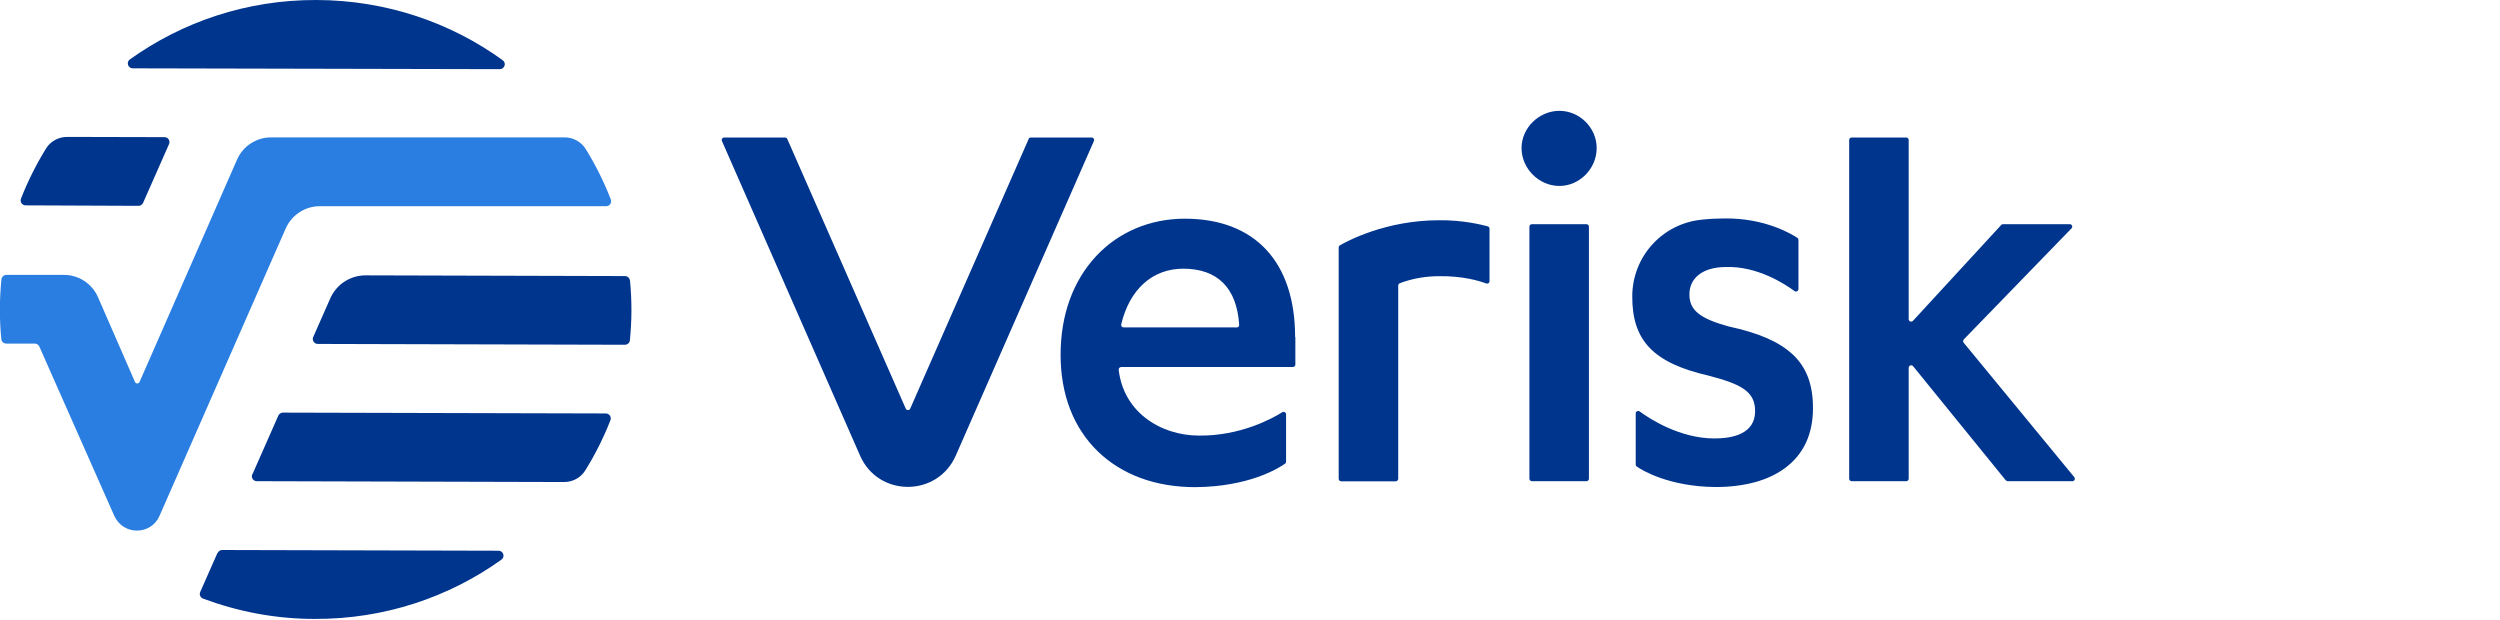
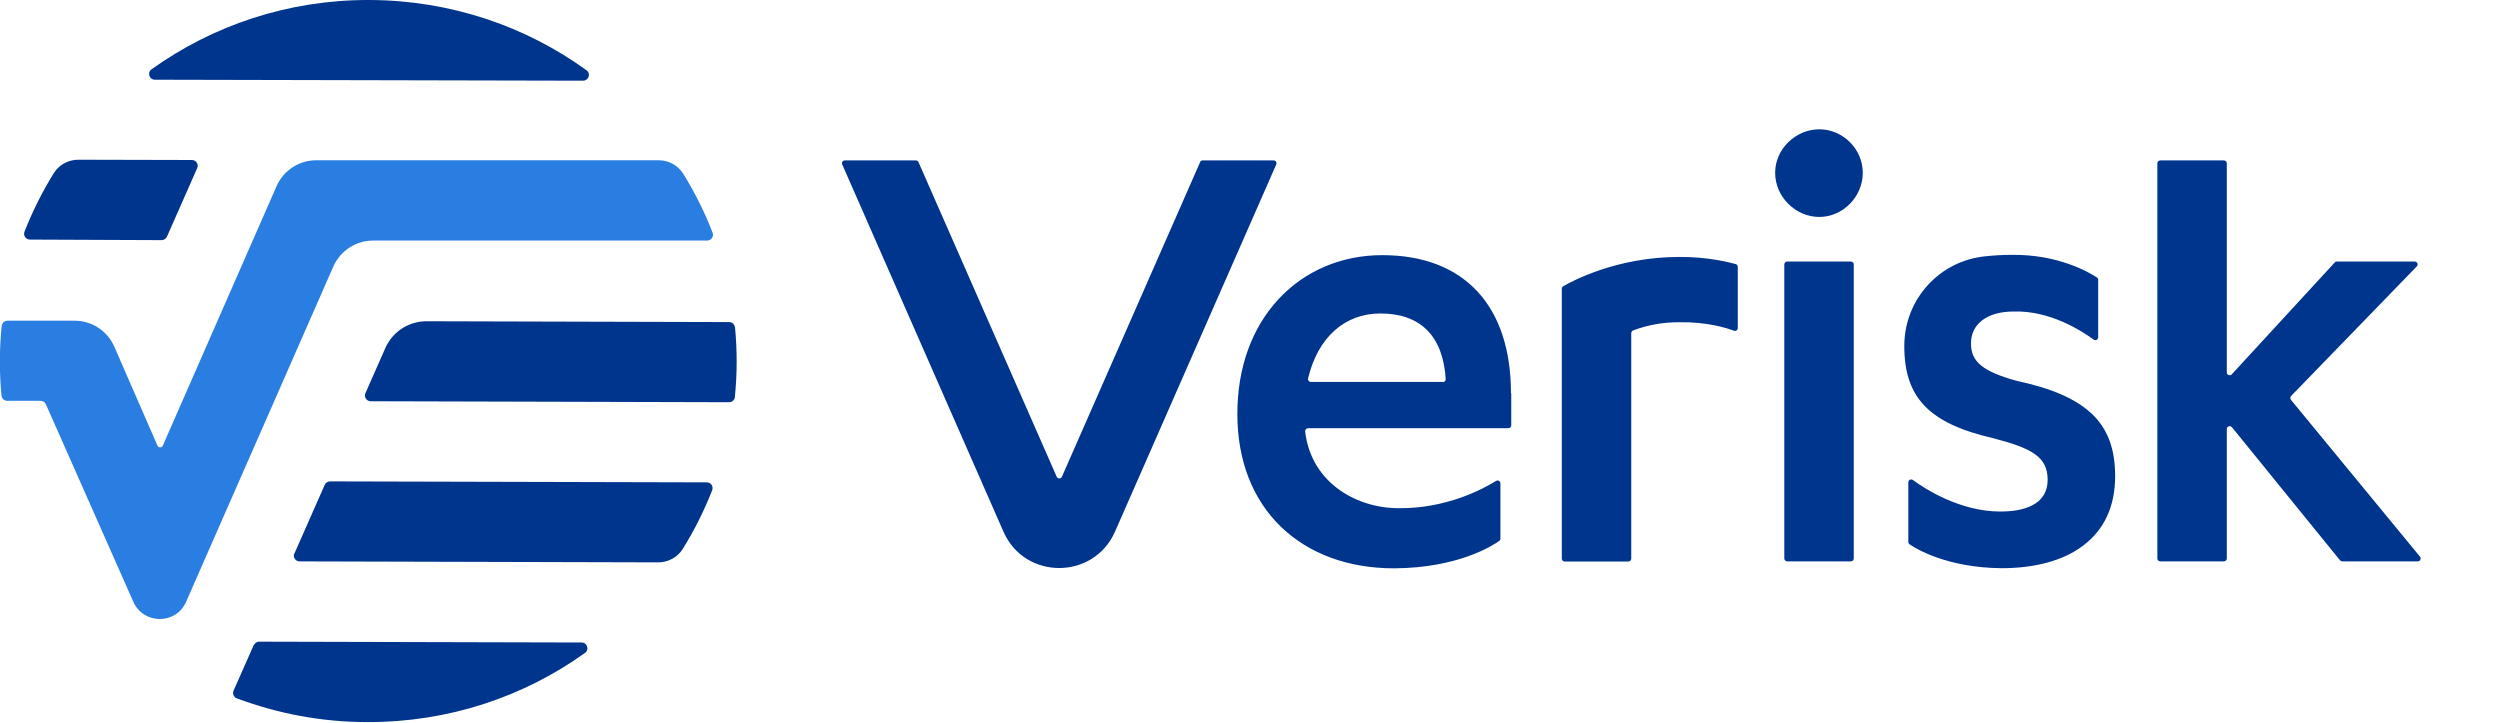
- <svg xmlns="http://www.w3.org/2000/svg" id="Layer_1" data-name="Layer 1" width="210" height="52" version="1.1" viewBox="0 0 210 52">
+ <svg xmlns="http://www.w3.org/2000/svg" id="Layer_1" data-name="Layer 1" width="180" height="52" version="1.1" viewBox="0 0 180 52">
  <defs>
    <style>
      .cls-1 {
        fill: #00358e;
      }

      .cls-1, .cls-2 {
        stroke-width: 0px;
      }

      .cls-2 {
        fill: #2a7de1;
      }
    </style>
  </defs>
  <path class="cls-1" d="M124.97,19.01c.09.03.15.11.15.2v4.41c0,.15-.14.24-.28.19-.56-.21-1.96-.64-3.93-.61-1.17,0-2.26.19-3.32.59-.08.03-.14.11-.14.2v16.23c0,.11-.09.21-.21.21h-4.58c-.11,0-.21-.09-.21-.21v-19.43c0-.07.04-.14.1-.18.61-.35,3.84-2.11,8.35-2.11,1.99-.02,3.58.38,4.06.51ZM108.81,28.3v2.32c0,.11-.09.21-.21.21h-14.42c-.12,0-.22.11-.21.23.19,1.64.96,3.04,2.24,4.04,1.23.96,2.83,1.49,4.52,1.49,3.45.03,6.1-1.41,6.98-1.96.14-.09.32.01.32.18v3.97c0,.07-.03.13-.09.17-.48.34-2.96,1.94-7.55,1.97-3.32,0-6.14-1.04-8.17-3-2.05-1.99-3.13-4.79-3.13-8.11,0-3.33,1.03-6.19,2.98-8.29,1.89-2.03,4.54-3.15,7.45-3.15,5.89,0,9.27,3.63,9.27,9.95ZM103.88,27.51c.12,0,.22-.1.21-.22-.19-3.09-1.81-4.72-4.7-4.72-2.59,0-4.51,1.74-5.21,4.68-.03.13.07.25.2.25h9.5ZM150.58,29.77c-1.12-1.05-2.82-1.8-5.38-2.35-2.43-.67-3.29-1.37-3.29-2.69,0-1.42,1.18-2.3,3.07-2.3,2.62-.09,4.93,1.41,5.76,2.02.14.1.33,0,.33-.17v-4.13c0-.07-.03-.13-.09-.17-.47-.31-2.72-1.68-6.14-1.63-.59,0-1.22.03-1.87.1-3.32.32-5.84,3.08-5.86,6.42-.02,3.75,1.78,5.62,6.4,6.68,2.71.71,3.92,1.31,3.92,2.98,0,1.9-1.85,2.3-3.41,2.3-2.9,0-5.42-1.63-6.29-2.27-.14-.1-.33,0-.33.17v4.29c0,.07.03.13.09.17.46.32,2.71,1.69,6.63,1.72,2.41,0,4.43-.55,5.83-1.6,1.55-1.15,2.34-2.84,2.34-5.03,0-1.98-.54-3.41-1.7-4.51ZM130.99,15.62c1.7,0,3.13-1.46,3.13-3.18s-1.44-3.13-3.13-3.13-3.18,1.41-3.18,3.13,1.46,3.18,3.18,3.18ZM128.68,40.42h4.58c.11,0,.21-.09.21-.21v-21.17c0-.11-.09-.21-.21-.21h-4.58c-.11,0-.21.09-.21.21v21.17c0,.11.09.21.21.21ZM164.96,28.51l9.05-9.33c.13-.13.03-.35-.15-.35h-5.61c-.06,0-.11.02-.15.07l-7.41,8.05c-.13.14-.36.05-.36-.14v-15.05c0-.11-.09-.21-.21-.21h-4.58c-.11,0-.21.09-.21.21v28.45c0,.11.09.21.21.21h4.58c.11,0,.21-.09.21-.21v-9.32c0-.19.24-.28.37-.13l7.78,9.58s.1.08.16.08h5.44c.17,0,.27-.2.16-.34l-9.29-11.29c-.07-.08-.06-.2.01-.28ZM86.41,11.67l-9.95,22.65c-.07.17-.31.17-.38,0l-9.95-22.65c-.03-.08-.11-.12-.19-.12h-5.11c-.15,0-.25.15-.19.29l11.61,26.44c1.53,3.49,6.49,3.49,8.03,0l11.61-26.44c.06-.14-.04-.29-.19-.29h-5.11c-.08,0-.16.05-.19.12ZM3.87,12.47c.38-.61,1.05-.97,1.77-.97l8.18.02c.3,0,.5.31.38.58l-2.18,4.94c-.07.15-.22.25-.38.25l-9.49-.04c-.29,0-.49-.29-.39-.56.58-1.48,1.29-2.89,2.11-4.22ZM11.15,5.74c-.4,0-.57-.52-.24-.75C15.31,1.84,20.73-.02,26.59,0s11.26,1.89,15.64,5.06c.33.24.15.75-.25.75l-30.83-.07ZM18.28,46.45c.07-.15.22-.25.38-.25l23.22.06c.4,0,.57.52.24.75-4.4,3.15-9.82,5-15.68,4.98-3.31,0-6.47-.62-9.39-1.71-.22-.08-.33-.34-.23-.56l1.45-3.28ZM21.2,39.85l2.18-4.94c.07-.15.22-.25.38-.25l27.13.07c.29,0,.49.29.39.56-.58,1.48-1.29,2.9-2.12,4.23-.38.61-1.05.97-1.77.97l-25.82-.07c-.3,0-.5-.31-.38-.58ZM52.92,23.55c.08.83.12,1.67.12,2.52s-.05,1.69-.13,2.52c-.02.21-.2.37-.42.37l-25.8-.07c-.3,0-.5-.31-.38-.58l1.43-3.24h0c.52-1.19,1.7-1.95,2.99-1.94l21.77.06c.21,0,.39.16.41.37Z" />
  <path class="cls-2" d="M51.31,16.76c-.57-1.48-1.28-2.9-2.11-4.24-.38-.61-1.05-.98-1.76-.98h-24.67c-1.24,0-2.36.73-2.86,1.87l-8.19,18.68c-.04.08-.11.12-.19.12s-.15-.04-.19-.12l-3.11-7.13c-.5-1.14-1.62-1.87-2.86-1.87H.54c-.21,0-.39.16-.42.37-.08.83-.13,1.68-.13,2.53s.04,1.67.12,2.5c.02.21.2.37.42.37h2.39c.16,0,.31.09.38.24.65,1.47,4.08,9.23,6.3,14.23.37.82,1.13,1.24,1.9,1.24s1.54-.41,1.9-1.24l10.6-24.14c.5-1.13,1.62-1.87,2.86-1.87h24.06c.29,0,.49-.29.39-.56Z" />
</svg>
